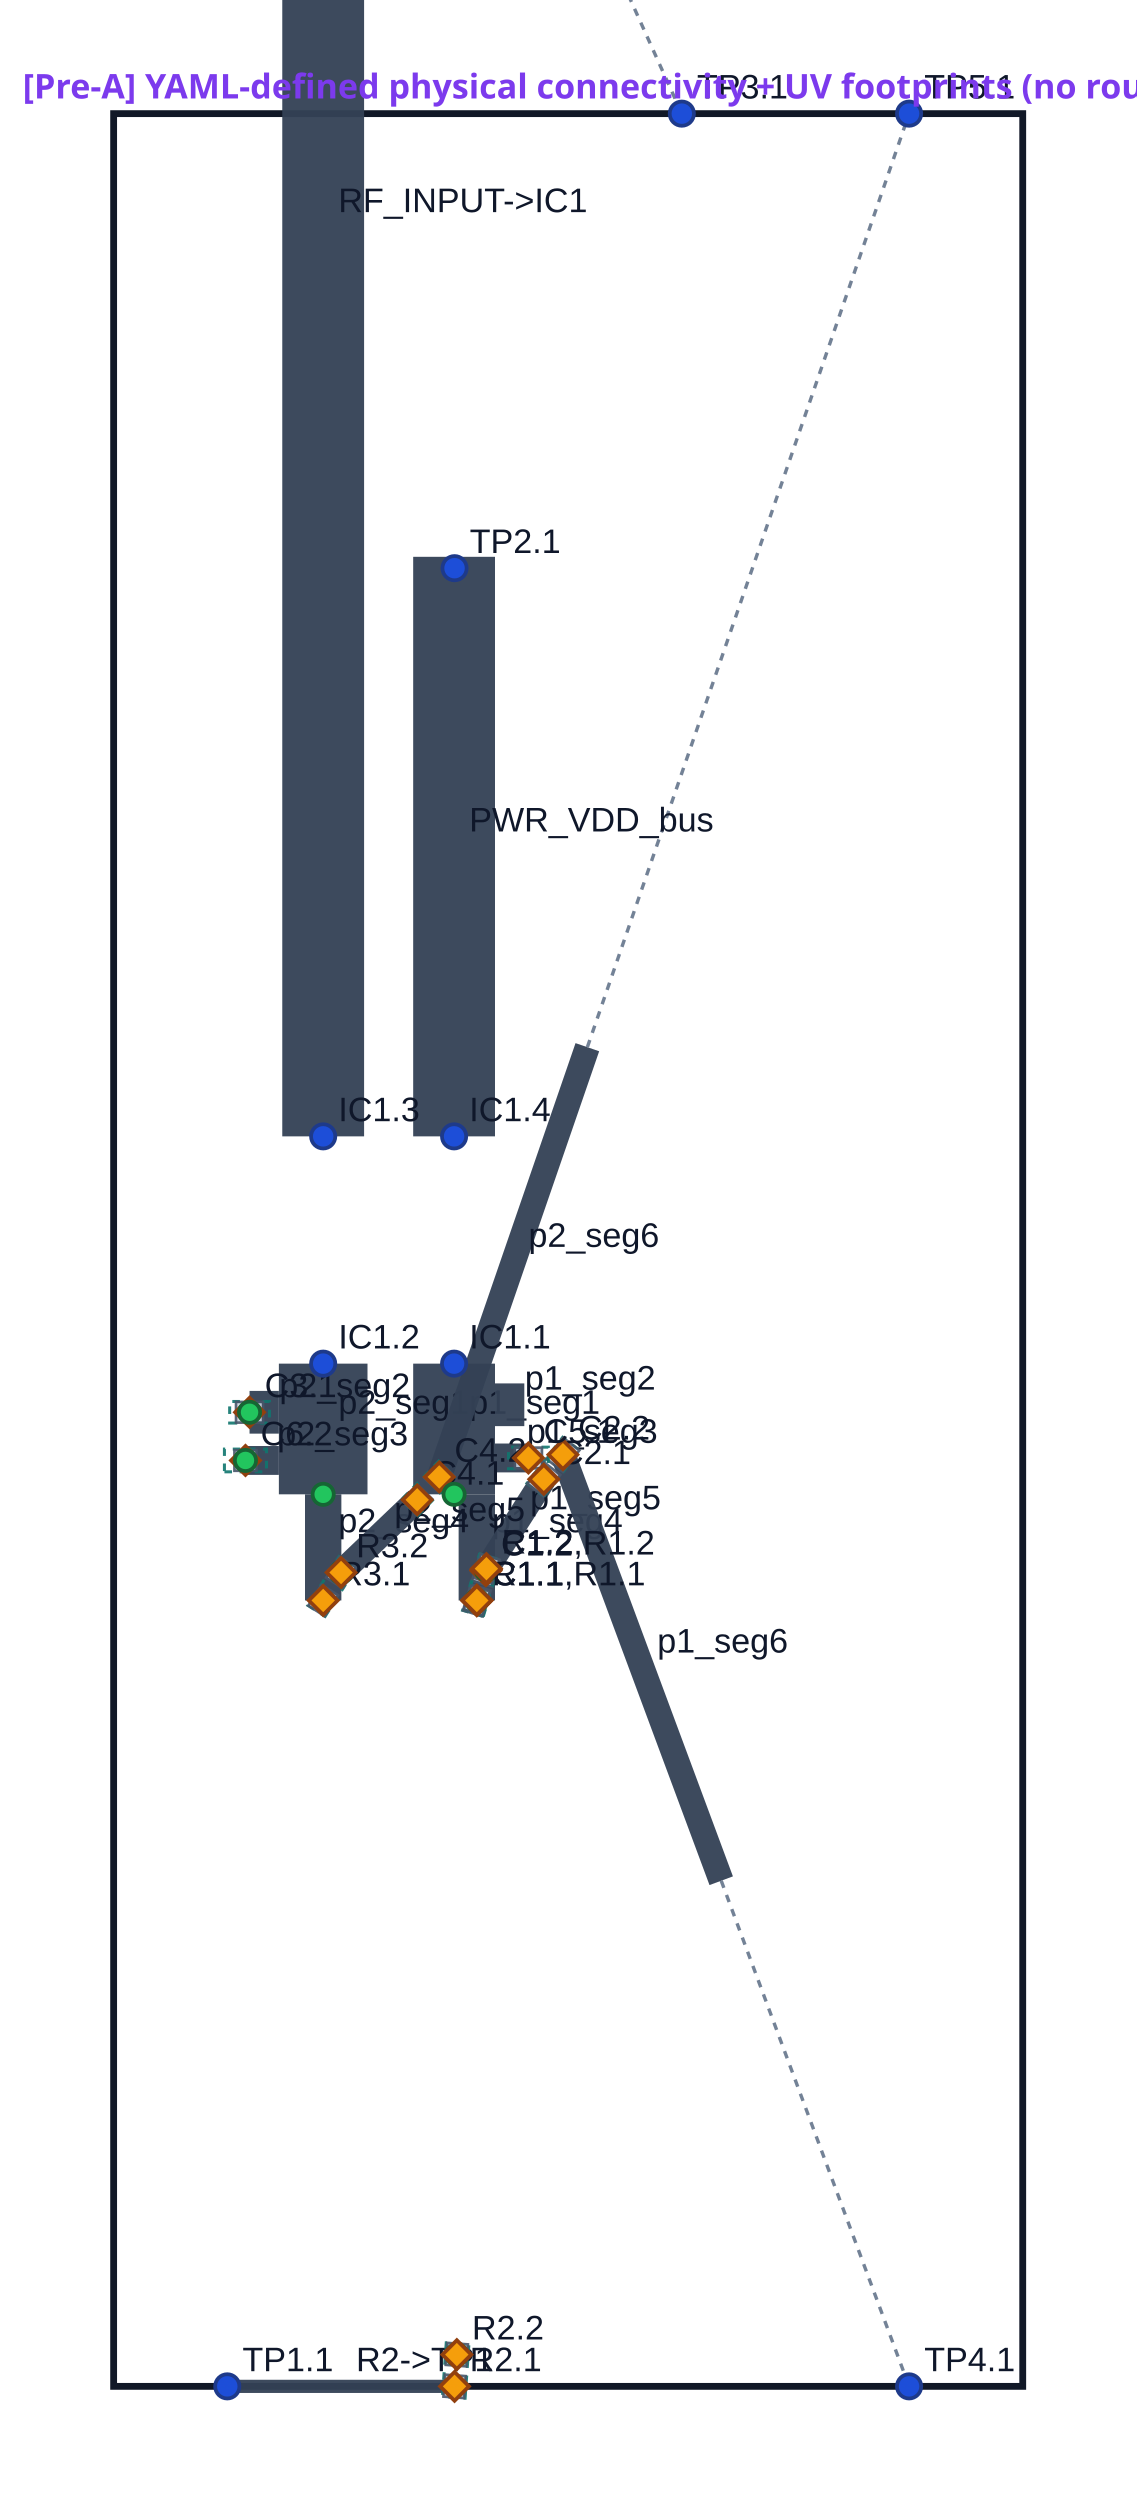
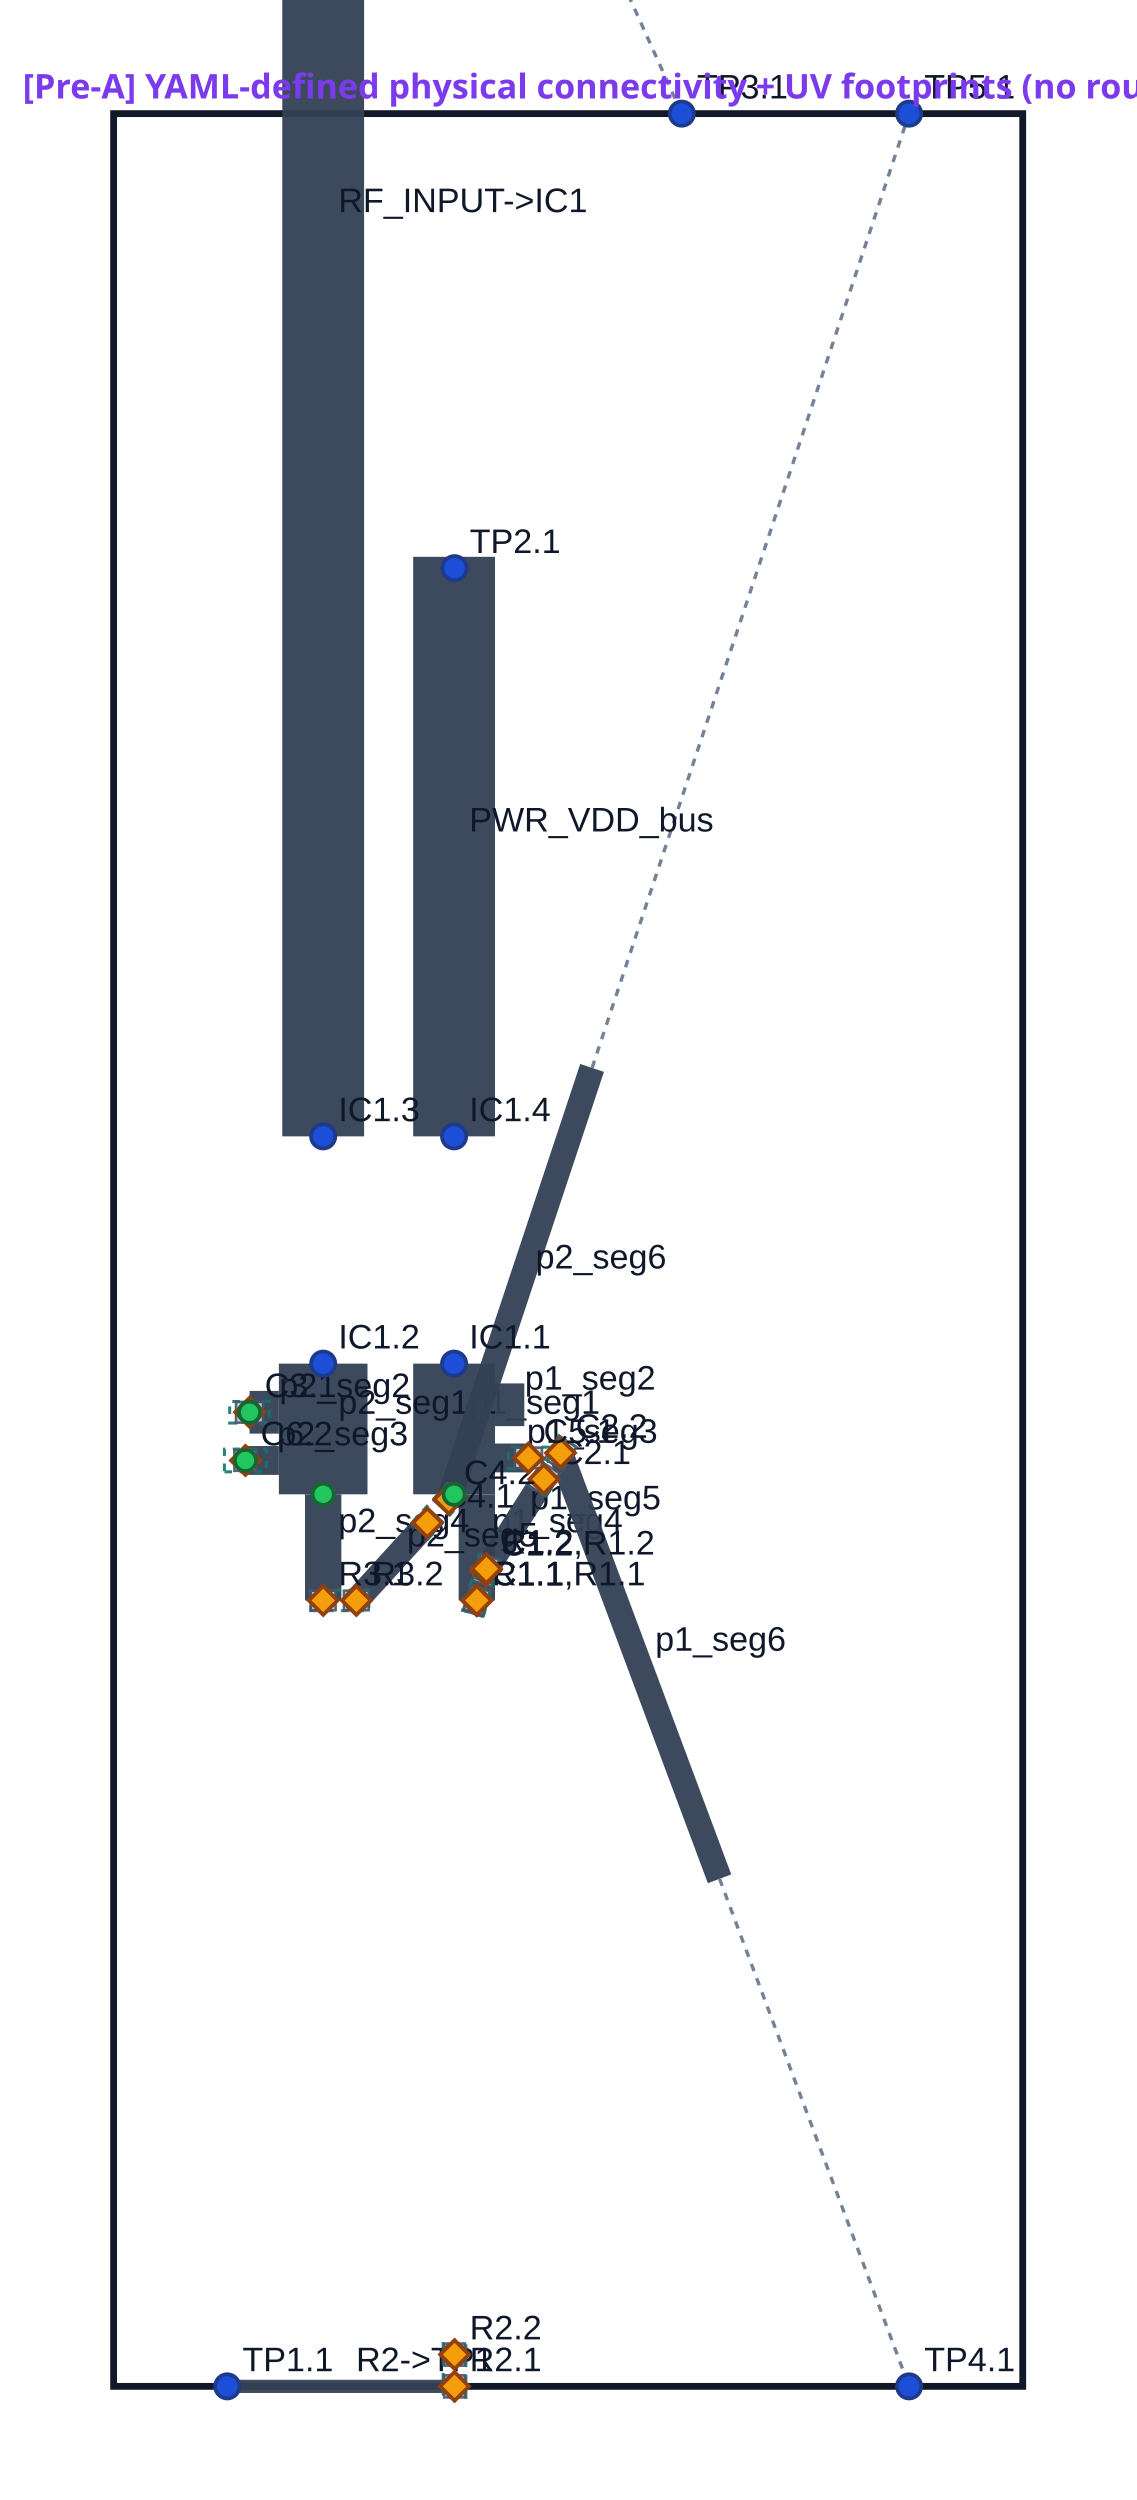
<svg xmlns="http://www.w3.org/2000/svg" width="300.0" height="660.0" viewBox="0 0 300.0 660.0" role="img" aria-label="Pre-A connectivity">
  <style>.prea-board{fill:none;stroke:#111827;stroke-width:1.8;}.prea-fixed-point{fill:#1d4ed8;stroke:#1e3a8a;stroke-width:1;}.prea-node{fill:#22c55e;stroke:#166534;stroke-width:1;}.prea-virtual-endpoint{fill:#f59e0b;stroke:#92400e;stroke-width:1;}.prea-rlc-pad{fill:#cbd5e1;stroke:#475569;stroke-width:0.7;opacity:0.9;}.prea-rlc-bbox{fill:none;stroke:#0f766e;stroke-width:0.8;stroke-dasharray:2 2;opacity:0.9;}.prea-assist-link{stroke:#475569;stroke-width:0.7;stroke-dasharray:2 2;opacity:0.95;}.prea-edge-bridge{stroke:#64748b;stroke-width:0.9;stroke-dasharray:2 2;opacity:0.9;}.prea-edge{fill:none;stroke-linecap:butt;stroke-linejoin:miter;opacity:0.95;}.prea-label{fill:#0f172a;font-family:Arial,sans-serif;font-size:9px;}</style>
  <rect class="prea-board" x="30.00" y="30.00" width="240.00" height="600.00" />
  <line class="prea-edge" data-edge-id="C1R1_to_combiner" x1="128.34" y1="414.39" x2="128.34" y2="414.39" stroke="#334155" stroke-width="1.20" />
  <line class="prea-edge" data-edge-id="IC1_pin1_seg1" x1="119.88" y1="360.00" x2="119.88" y2="394.50" stroke="#334155" stroke-width="21.60" />
  <text class="prea-label" x="123.88" y="373.25">p1_seg1</text>
  <line class="prea-edge" data-edge-id="IC1_pin1_seg2" x1="130.68" y1="370.86" x2="138.42" y2="370.86" stroke="#334155" stroke-width="11.28" />
  <text class="prea-label" x="138.55" y="366.86">p1_seg2</text>
-   <line class="prea-edge" data-edge-id="IC1_pin1_seg2_to_R2" x1="120.60" y1="621.62" x2="120.60" y2="621.62" stroke="#334155" stroke-width="1.20" />
+   <line class="prea-edge" data-edge-id="IC1_pin1_seg2_to_R2" x1="120.00" y1="621.60" x2="120.00" y2="621.60" stroke="#334155" stroke-width="1.20" />
  <line class="prea-edge" data-edge-id="IC1_pin1_seg3" x1="130.68" y1="384.90" x2="139.50" y2="384.90" stroke="#334155" stroke-width="7.62" />
  <text class="prea-label" x="139.09" y="380.90">p1_seg3</text>
  <line class="prea-edge" data-edge-id="IC1_pin1_seg3_to_C5" x1="139.50" y1="384.90" x2="139.50" y2="384.90" stroke="#334155" stroke-width="1.20" />
  <line class="prea-edge" data-edge-id="IC1_pin1_seg4" x1="125.88" y1="394.50" x2="125.88" y2="422.52" stroke="#334155" stroke-width="9.60" />
  <text class="prea-label" x="129.88" y="404.51">p1_seg4</text>
  <line class="prea-edge" data-edge-id="IC1_pin1_seg4_to_C1R1" x1="125.88" y1="422.52" x2="125.88" y2="422.52" stroke="#334155" stroke-width="1.20" />
  <line class="prea-edge" data-edge-id="IC1_pin1_seg5" x1="128.34" y1="414.39" x2="143.56" y2="390.52" stroke="#334155" stroke-width="6.60" />
  <text class="prea-label" x="139.95" y="398.45">p1_seg5</text>
-   <line class="prea-edge" data-edge-id="IC1_pin1_seg6" x1="148.61" y1="384.03" x2="190.40" y2="496.51" stroke="#334155" stroke-width="6.60" />
-   <line class="prea-edge-bridge" data-edge-id="IC1_pin1_seg6" x1="190.40" y1="496.51" x2="240.00" y2="630.00" />
-   <text class="prea-label" x="173.51" y="436.27">p1_seg6</text>
+   <line class="prea-edge" data-edge-id="IC1_pin1_seg6" x1="147.98" y1="383.59" x2="189.96" y2="496.00" stroke="#334155" stroke-width="6.60" />
+   <line class="prea-edge-bridge" data-edge-id="IC1_pin1_seg6" x1="189.96" y1="496.00" x2="240.00" y2="630.00" />
+   <text class="prea-label" x="172.97" y="435.79">p1_seg6</text>
  <line class="prea-edge" data-edge-id="IC1_pin2_seg1" x1="85.32" y1="360.00" x2="85.32" y2="394.50" stroke="#334155" stroke-width="23.40" />
  <text class="prea-label" x="89.32" y="373.25">p2_seg1</text>
  <line class="prea-edge" data-edge-id="IC1_pin2_seg2" x1="73.62" y1="372.84" x2="65.88" y2="372.84" stroke="#334155" stroke-width="11.28" />
  <text class="prea-label" x="73.75" y="368.84">p2_seg2</text>
  <line class="prea-edge" data-edge-id="IC1_pin2_seg2_to_C3" x1="65.88" y1="372.84" x2="65.88" y2="372.84" stroke="#334155" stroke-width="1.20" />
  <line class="prea-edge" data-edge-id="IC1_pin2_seg3" x1="73.62" y1="385.56" x2="64.80" y2="385.56" stroke="#334155" stroke-width="7.62" />
  <text class="prea-label" x="73.21" y="381.56">p2_seg3</text>
  <line class="prea-edge" data-edge-id="IC1_pin2_seg3_to_C6" x1="64.80" y1="385.56" x2="64.80" y2="385.56" stroke="#334155" stroke-width="1.20" />
  <line class="prea-edge" data-edge-id="IC1_pin2_seg4" x1="85.32" y1="394.50" x2="85.32" y2="422.52" stroke="#334155" stroke-width="9.60" />
  <text class="prea-label" x="89.32" y="404.51">p2_seg4</text>
-   <line class="prea-edge" data-edge-id="IC1_pin2_seg5" x1="90.04" y1="415.14" x2="110.14" y2="395.96" stroke="#334155" stroke-width="6.60" />
-   <text class="prea-label" x="104.09" y="401.55">p2_seg5</text>
-   <line class="prea-edge" data-edge-id="IC1_pin2_seg6" x1="115.96" y1="389.91" x2="155.06" y2="276.46" stroke="#334155" stroke-width="6.60" />
-   <line class="prea-edge-bridge" data-edge-id="IC1_pin2_seg6" x1="155.06" y1="276.46" x2="240.00" y2="30.00" />
-   <text class="prea-label" x="139.51" y="329.18">p2_seg6</text>
+   <line class="prea-edge" data-edge-id="IC1_pin2_seg5" x1="94.08" y1="422.52" x2="112.81" y2="402.01" stroke="#334155" stroke-width="6.60" />
+   <text class="prea-label" x="107.45" y="408.26">p2_seg5</text>
+   <line class="prea-edge" data-edge-id="IC1_pin2_seg6" x1="118.48" y1="395.81" x2="156.31" y2="281.93" stroke="#334155" stroke-width="6.60" />
+   <line class="prea-edge-bridge" data-edge-id="IC1_pin2_seg6" x1="156.31" y1="281.93" x2="240.00" y2="30.00" />
+   <text class="prea-label" x="141.40" y="334.87">p2_seg6</text>
  <line class="prea-edge" data-edge-id="PWR_VDD_bus" x1="119.88" y1="147.00" x2="119.88" y2="300.00" stroke="#334155" stroke-width="21.60" />
  <line class="prea-edge-bridge" data-edge-id="PWR_VDD_bus" x1="119.88" y1="147.00" x2="120.00" y2="150.00" />
  <text class="prea-label" x="123.88" y="219.50">PWR_VDD_bus</text>
  <line class="prea-edge" data-edge-id="R2_to_TP1" x1="120.00" y1="630.00" x2="60.00" y2="630.00" stroke="#334155" stroke-width="3.48" />
  <text class="prea-label" x="94.00" y="626.00">R2-&gt;TP1</text>
-   <line class="prea-edge" data-edge-id="R3_to_combiner" x1="90.04" y1="415.14" x2="90.04" y2="415.14" stroke="#334155" stroke-width="1.20" />
+   <line class="prea-edge" data-edge-id="R3_to_combiner" x1="94.08" y1="422.52" x2="94.08" y2="422.52" stroke="#334155" stroke-width="1.20" />
  <line class="prea-edge" data-edge-id="RF_INPUT_to_IC1" x1="85.32" y1="-180.00" x2="85.32" y2="300.00" stroke="#334155" stroke-width="21.60" />
  <line class="prea-edge-bridge" data-edge-id="RF_INPUT_to_IC1" x1="85.32" y1="-180.00" x2="180.00" y2="30.00" />
  <text class="prea-label" x="89.32" y="56.00">RF_INPUT-&gt;IC1</text>
  <path class="prea-rlc-bbox" d="M 127.58,426.76 L 132.02,412.06 L 126.56,410.41 L 122.12,425.11 Z" />
  <polygon class="prea-rlc-pad" points="127.46,426.73 129.53,419.89 124.30,418.31 122.23,425.15" />
  <polygon class="prea-rlc-pad" points="129.84,418.86 131.90,412.02 126.68,410.44 124.61,417.28" />
  <path class="prea-rlc-bbox" d="M 127.52,426.43 L 131.94,411.79 L 126.78,410.22 L 122.35,424.87 Z" />
  <polygon class="prea-rlc-pad" points="127.40,426.40 129.30,420.14 124.36,418.64 122.46,424.90" />
  <polygon class="prea-rlc-pad" points="129.94,418.01 131.83,411.75 126.89,410.26 125.00,416.52" />
-   <path class="prea-rlc-bbox" d="M 143.62,395.08 L 153.05,382.96 L 148.55,379.46 L 139.12,391.59 Z" />
-   <polygon class="prea-rlc-pad" points="143.53,395.01 147.91,389.37 143.60,386.02 139.22,391.66" />
-   <polygon class="prea-rlc-pad" points="148.57,388.52 152.96,382.88 148.64,379.53 144.26,385.17" />
-   <path class="prea-rlc-bbox" d="M 122.79,633.12 L 123.79,618.93 L 117.81,618.51 L 116.80,632.69 Z" />
-   <polygon class="prea-rlc-pad" points="117.48,626.90 117.07,632.71 122.52,633.10 122.93,627.29" />
-   <polygon class="prea-rlc-pad" points="123.11,624.72 123.53,618.91 118.08,618.52 117.67,624.33" />
+   <path class="prea-rlc-bbox" d="M 144.05,395.06 L 152.31,382.11 L 147.50,379.04 L 139.24,391.99 Z" />
+   <polygon class="prea-rlc-pad" points="143.95,394.99 147.79,388.97 143.18,386.04 139.34,392.06" />
+   <polygon class="prea-rlc-pad" points="148.37,388.06 152.21,382.04 147.60,379.11 143.76,385.13" />
+   <path class="prea-rlc-bbox" d="M 123.00,632.91 L 123.00,618.69 L 117.00,618.69 L 117.00,632.91 Z" />
+   <polygon class="prea-rlc-pad" points="117.27,627.09 117.27,632.91 122.73,632.91 122.73,627.09" />
+   <polygon class="prea-rlc-pad" points="122.73,624.51 122.73,618.69 117.27,618.69 117.27,624.51" />
  <path class="prea-rlc-bbox" d="M 60.63,375.69 L 71.13,375.69 L 71.13,369.99 L 60.63,369.99 Z" />
  <polygon class="prea-rlc-pad" points="62.31,375.57 69.45,375.57 69.45,370.11 62.31,370.11" />
-   <path class="prea-rlc-bbox" d="M 85.83,426.73 L 94.08,413.84 L 89.53,410.93 L 81.28,423.82 Z" />
-   <polygon class="prea-rlc-pad" points="85.73,426.66 89.26,421.16 84.91,418.38 81.38,423.88" />
-   <polygon class="prea-rlc-pad" points="90.45,419.29 93.98,413.78 89.63,411.00 86.11,416.50" />
-   <path class="prea-rlc-bbox" d="M 110.28,400.14 L 120.14,389.90 L 115.82,385.73 L 105.96,395.98 Z" />
-   <polygon class="prea-rlc-pad" points="110.19,391.97 106.15,396.17 110.09,399.95 114.12,395.76" />
-   <polygon class="prea-rlc-pad" points="115.91,393.90 119.95,389.71 116.02,385.92 111.98,390.11" />
+   <path class="prea-rlc-bbox" d="M 82.05,425.22 L 97.35,425.22 L 97.35,419.82 L 82.05,419.82 Z" />
+   <polygon class="prea-rlc-pad" points="82.05,425.10 88.59,425.10 88.59,419.94 82.05,419.94" />
+   <polygon class="prea-rlc-pad" points="90.81,425.10 97.35,425.10 97.35,419.94 90.81,419.94" />
+   <path class="prea-rlc-bbox" d="M 113.07,406.18 L 122.66,395.68 L 118.23,391.63 L 108.64,402.13 Z" />
+   <polygon class="prea-rlc-pad" points="112.76,398.02 108.84,402.32 112.87,406.00 116.79,401.70" />
+   <polygon class="prea-rlc-pad" points="118.53,399.80 122.46,395.50 118.43,391.82 114.50,396.11" />
  <path class="prea-rlc-bbox" d="M 134.25,387.75 L 144.75,387.75 L 144.75,382.05 L 134.25,382.05 Z" />
  <polygon class="prea-rlc-pad" points="135.93,387.63 143.07,387.63 143.07,382.17 135.93,382.17" />
  <path class="prea-rlc-bbox" d="M 59.25,388.56 L 70.35,388.56 L 70.35,382.56 L 59.25,382.56 Z" />
  <polygon class="prea-rlc-pad" points="61.89,388.29 67.71,388.29 67.71,382.83 61.89,382.83" />
  <polygon class="prea-virtual-endpoint" points="125.88,418.72 129.68,422.52 125.88,426.32 122.08,422.52" />
  <text class="prea-label" x="129.88" y="418.52">C1.1</text>
  <polygon class="prea-virtual-endpoint" points="125.88,418.72 129.68,422.52 125.88,426.32 122.08,422.52" />
  <text class="prea-label" x="129.88" y="418.52">C1.1,R1.1</text>
  <polygon class="prea-virtual-endpoint" points="128.26,410.85 132.06,414.65 128.26,418.45 124.46,414.65" />
  <text class="prea-label" x="132.26" y="410.65">C1.2</text>
  <polygon class="prea-virtual-endpoint" points="128.34,410.59 132.14,414.39 128.34,418.19 124.54,414.39" />
  <text class="prea-label" x="132.34" y="410.39">C1.2,R1.2</text>
  <polygon class="prea-virtual-endpoint" points="143.56,386.72 147.36,390.52 143.56,394.32 139.76,390.52" />
  <text class="prea-label" x="147.56" y="386.52">C2.1</text>
-   <polygon class="prea-virtual-endpoint" points="148.61,380.23 152.41,384.03 148.61,387.83 144.81,384.03" />
-   <text class="prea-label" x="152.61" y="380.03">C2.2</text>
+   <polygon class="prea-virtual-endpoint" points="147.98,379.79 151.78,383.59 147.98,387.39 144.18,383.59" />
+   <text class="prea-label" x="151.98" y="379.59">C2.2</text>
  <polygon class="prea-virtual-endpoint" points="65.88,369.04 69.68,372.84 65.88,376.64 62.08,372.84" />
  <text class="prea-label" x="69.88" y="368.84">C3.1</text>
-   <polygon class="prea-virtual-endpoint" points="110.14,392.16 113.94,395.96 110.14,399.76 106.34,395.96" />
-   <text class="prea-label" x="114.14" y="391.96">C4.1</text>
-   <polygon class="prea-virtual-endpoint" points="115.96,386.11 119.76,389.91 115.96,393.71 112.16,389.91" />
-   <text class="prea-label" x="119.96" y="385.91">C4.2</text>
+   <polygon class="prea-virtual-endpoint" points="112.81,398.21 116.61,402.01 112.81,405.81 109.01,402.01" />
+   <text class="prea-label" x="116.81" y="398.01">C4.1</text>
+   <polygon class="prea-virtual-endpoint" points="118.48,392.01 122.28,395.81 118.48,399.61 114.68,395.81" />
+   <text class="prea-label" x="122.48" y="391.81">C4.2</text>
  <polygon class="prea-virtual-endpoint" points="139.50,381.10 143.30,384.90 139.50,388.70 135.70,384.90" />
  <text class="prea-label" x="143.50" y="380.90">C5.1</text>
  <polygon class="prea-virtual-endpoint" points="64.80,381.76 68.60,385.56 64.80,389.36 61.00,385.56" />
  <text class="prea-label" x="68.80" y="381.56">C6.2</text>
  <circle class="prea-fixed-point" cx="119.88" cy="360.00" r="3.2" />
  <text class="prea-label" x="123.88" y="356.00">IC1.1</text>
  <circle class="prea-fixed-point" cx="85.32" cy="360.00" r="3.2" />
  <text class="prea-label" x="89.32" y="356.00">IC1.2</text>
  <circle class="prea-fixed-point" cx="85.32" cy="300.00" r="3.2" />
  <text class="prea-label" x="89.32" y="296.00">IC1.3</text>
  <circle class="prea-fixed-point" cx="119.88" cy="300.00" r="3.2" />
  <text class="prea-label" x="123.88" y="296.00">IC1.4</text>
  <circle class="prea-node" cx="119.88" cy="394.50" r="2.8" />
-   <circle class="prea-node" cx="120.60" cy="621.62" r="2.8" />
+   <circle class="prea-node" cx="120.00" cy="621.60" r="2.8" />
  <circle class="prea-node" cx="125.88" cy="422.52" r="2.8" />
  <circle class="prea-node" cx="128.34" cy="414.39" r="2.8" />
  <circle class="prea-node" cx="85.32" cy="394.50" r="2.8" />
  <circle class="prea-node" cx="65.88" cy="372.84" r="2.8" />
  <circle class="prea-node" cx="64.80" cy="385.56" r="2.8" />
-   <circle class="prea-node" cx="90.04" cy="415.14" r="2.8" />
+   <circle class="prea-node" cx="94.08" cy="422.52" r="2.8" />
  <polygon class="prea-virtual-endpoint" points="125.88,418.72 129.68,422.52 125.88,426.32 122.08,422.52" />
  <text class="prea-label" x="129.88" y="418.52">R1.1</text>
  <polygon class="prea-virtual-endpoint" points="128.41,410.33 132.21,414.13 128.41,417.93 124.61,414.13" />
  <text class="prea-label" x="132.41" y="410.13">R1.2</text>
  <polygon class="prea-virtual-endpoint" points="120.00,626.20 123.80,630.00 120.00,633.80 116.20,630.00" />
  <text class="prea-label" x="124.00" y="626.00">R2.1</text>
-   <polygon class="prea-virtual-endpoint" points="120.60,617.82 124.40,621.62 120.60,625.42 116.80,621.62" />
-   <text class="prea-label" x="124.60" y="617.62">R2.2</text>
+   <polygon class="prea-virtual-endpoint" points="120.00,617.80 123.80,621.60 120.00,625.40 116.20,621.60" />
+   <text class="prea-label" x="124.00" y="617.60">R2.2</text>
  <polygon class="prea-virtual-endpoint" points="85.32,418.72 89.12,422.52 85.32,426.32 81.52,422.52" />
  <text class="prea-label" x="89.32" y="418.52">R3.1</text>
-   <polygon class="prea-virtual-endpoint" points="90.04,411.34 93.84,415.14 90.04,418.94 86.24,415.14" />
-   <text class="prea-label" x="94.04" y="411.14">R3.2</text>
+   <polygon class="prea-virtual-endpoint" points="94.08,418.72 97.88,422.52 94.08,426.32 90.28,422.52" />
+   <text class="prea-label" x="98.08" y="418.52">R3.2</text>
  <circle class="prea-fixed-point" cx="60.00" cy="630.00" r="3.2" />
  <text class="prea-label" x="64.00" y="626.00">TP1.1</text>
  <circle class="prea-fixed-point" cx="120.00" cy="150.00" r="3.2" />
  <text class="prea-label" x="124.00" y="146.00">TP2.1</text>
  <circle class="prea-fixed-point" cx="180.00" cy="30.00" r="3.2" />
  <text class="prea-label" x="184.00" y="26.00">TP3.1</text>
  <circle class="prea-fixed-point" cx="240.00" cy="630.00" r="3.2" />
  <text class="prea-label" x="244.00" y="626.00">TP4.1</text>
  <circle class="prea-fixed-point" cx="240.00" cy="30.00" r="3.2" />
  <text class="prea-label" x="244.00" y="26.00">TP5.1</text>
  <text x="6" y="26" font-family="sans-serif" font-size="9" font-weight="bold" fill="#7c3aed">[Pre-A] YAML-defined physical connectivity + UV footprints (no routing)</text>
</svg>
